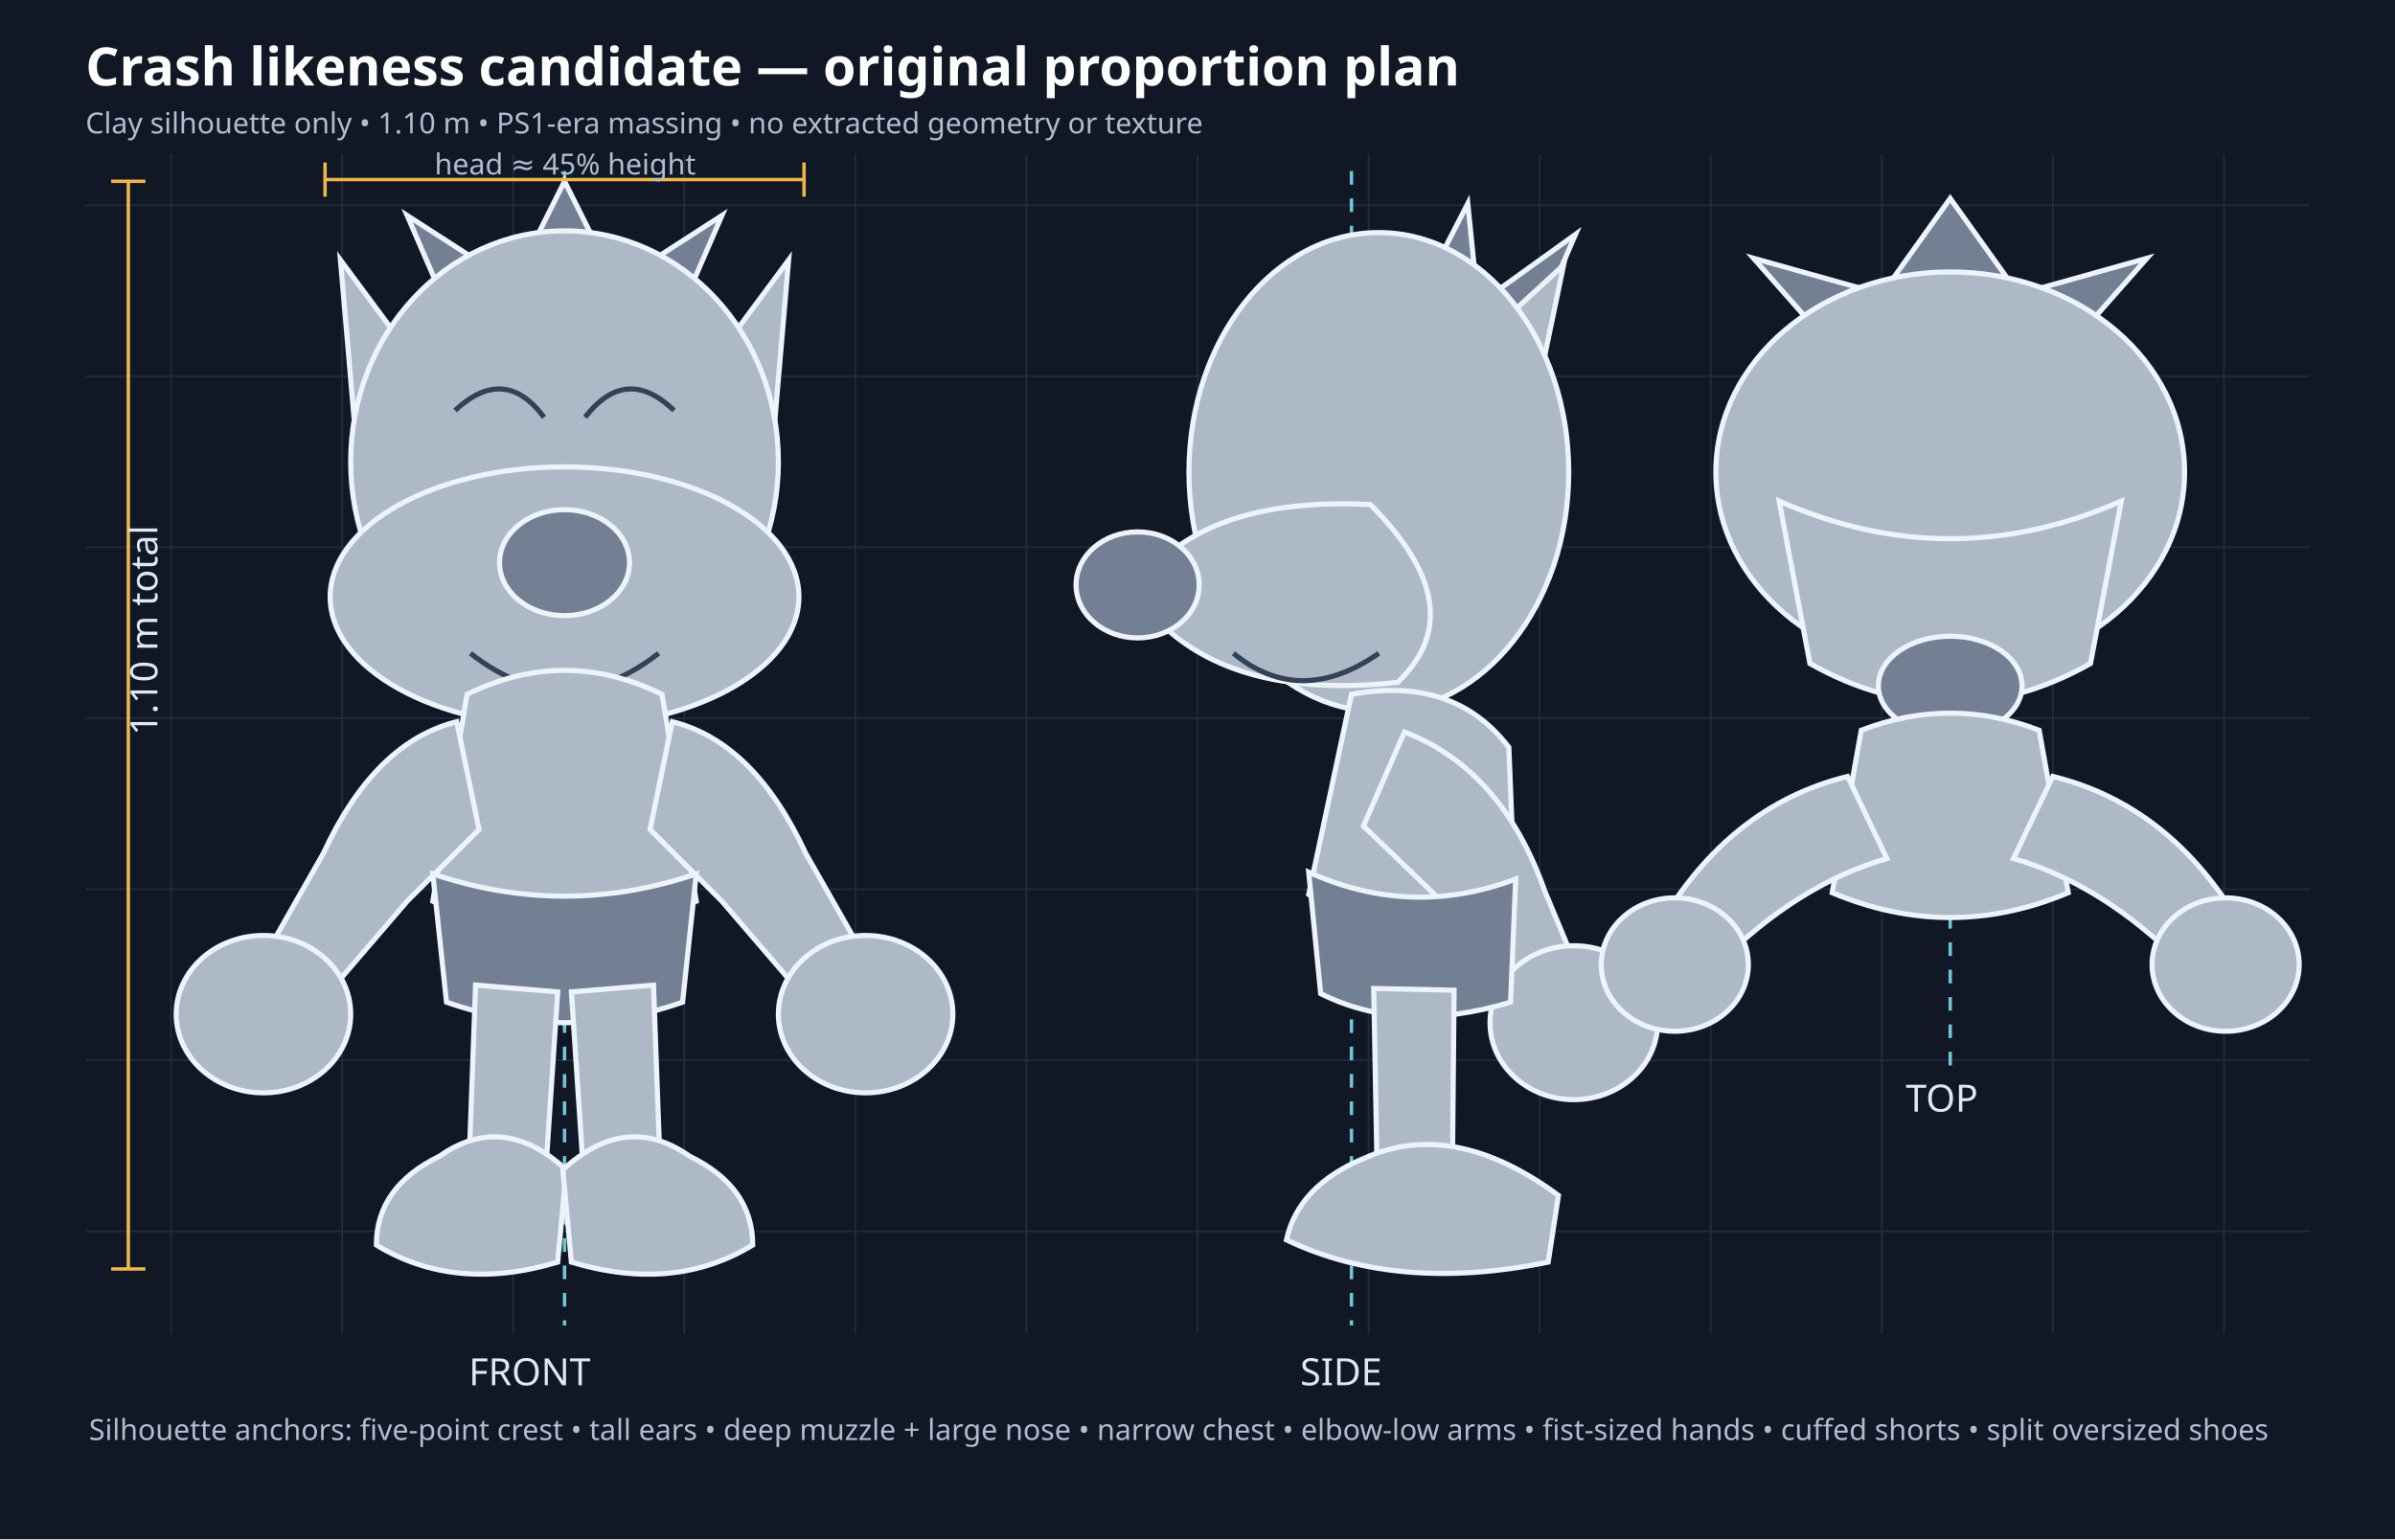
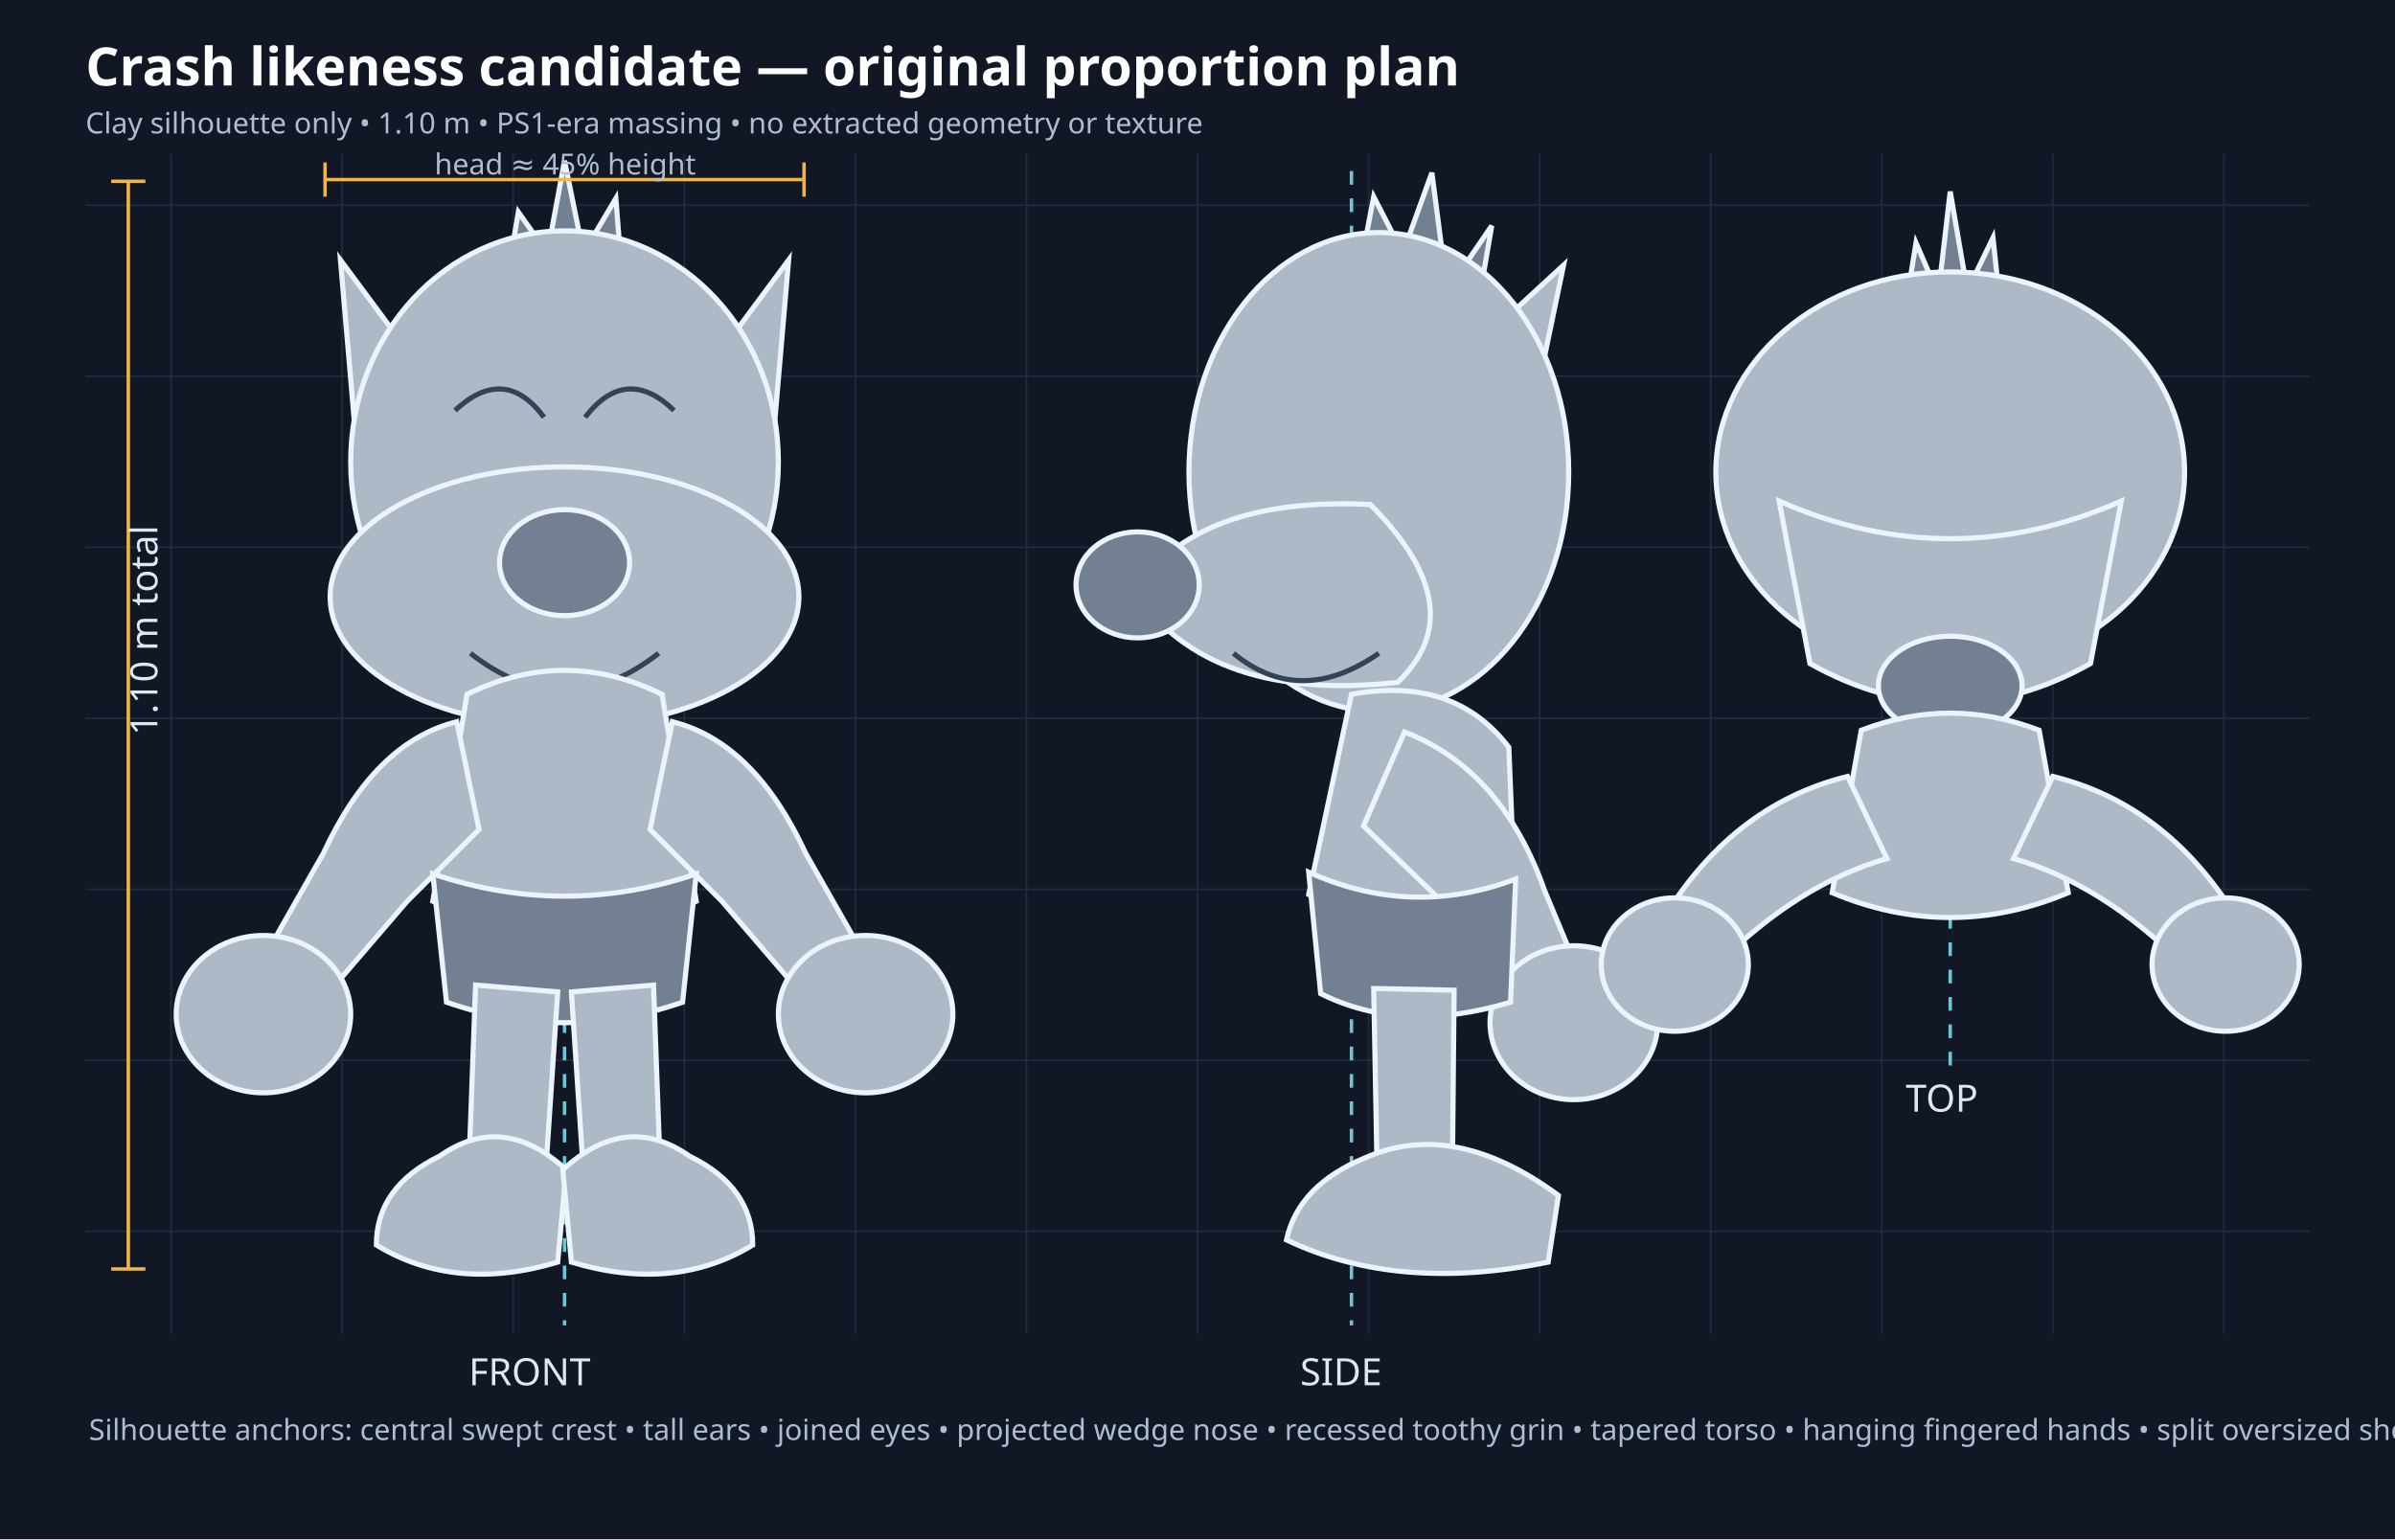
<svg xmlns="http://www.w3.org/2000/svg" width="1400" height="900" viewBox="0 0 1400 900">
  <defs>
    <style>
      .grid { stroke: #263247; stroke-width: 1; }
      .axis { stroke: #6ec5d7; stroke-width: 2; stroke-dasharray: 8 8; }
      .outline { fill: #aeb9c8; stroke: #edf3fa; stroke-width: 3; }
      .dark { fill: #738094; stroke: #edf3fa; stroke-width: 3; }
      .detail { fill: none; stroke: #344257; stroke-width: 3; }
      .measure { fill: none; stroke: #f0b64a; stroke-width: 2; }
      .label { fill: #dce8f4; font: 22px sans-serif; }
      .small { fill: #aebed0; font: 17px sans-serif; }
      .title { fill: #ffffff; font: 700 31px sans-serif; }
    </style>
  </defs>
  <rect width="1400" height="900" fill="#111725" />
  <g opacity="0.75">
    <path class="grid" d="M50 120H1350 M50 220H1350 M50 320H1350 M50 420H1350       M50 520H1350 M50 620H1350 M50 720H1350" />
    <path class="grid" d="M100 90V780 M200 90V780 M300 90V780 M400 90V780       M500 90V780 M600 90V780 M700 90V780 M800 90V780 M900 90V780       M1000 90V780 M1100 90V780 M1200 90V780 M1300 90V780" />
  </g>
  <text x="50" y="50" class="title">Crash likeness candidate — original proportion plan</text>
  <text x="50" y="78" class="small">Clay silhouette only • 1.10 m • PS1-era massing • no extracted geometry or texture</text>
  <g id="front">
    <path class="axis" d="M330 100V775" />
-     <path class="dark" d="M267 193 L238 126 L300 166 L330 106 L360 166 L422 126 L393 193 Z" />
+     <path class="dark" d="M294 177 L303 124 L320 148 L330 94 L341 148 L360 116 L365 179 Z" />
    <path class="outline" d="M239 206 L199 152 L207 245 Z" />
    <path class="outline" d="M421 206 L461 152 L453 245 Z" />
    <ellipse class="outline" cx="330" cy="270" rx="125" ry="135" />
    <ellipse class="outline" cx="330" cy="349" rx="137" ry="76" />
    <ellipse class="dark" cx="330" cy="329" rx="38" ry="31" />
    <path class="detail" d="M266 240 Q295 213 318 244 M342 244 Q366 213 394 240" />
    <path class="detail" d="M275 382 Q330 425 385 382" />
    <path class="outline" d="M273 406 Q330 378 387 406 L407 527 Q330 564 253 527 Z" />
    <path class="outline" d="M267 422 Q219 434 189 499 L148 571 L183 591 L238 527 L280 485 Z" />
    <path class="outline" d="M393 422 Q441 434 471 499 L512 571 L477 591 L422 527 L380 485 Z" />
    <ellipse class="outline" cx="154" cy="593" rx="51" ry="46" />
    <ellipse class="outline" cx="506" cy="593" rx="51" ry="46" />
    <path class="dark" d="M253 511 Q330 537 407 511 L399 586 Q330 610 261 586 Z" />
    <path class="outline" d="M278 576 L326 580 L319 685 L274 685 Z" />
    <path class="outline" d="M334 580 L382 576 L386 685 L341 685 Z" />
    <path class="outline" d="M257 676 Q294 650 331 684 L326 738 Q266 756 220 728 Q220 694 257 676 Z" />
    <path class="outline" d="M403 676 Q366 650 329 684 L334 738 Q394 756 440 728 Q440 694 403 676 Z" />
    <text x="274" y="810" class="label">FRONT</text>
  </g>
  <g id="side">
    <path class="axis" d="M790 100V775" />
-     <path class="dark" d="M821 191 L858 119 L864 178 L921 137 L889 211 Z" />
+     <path class="dark" d="M790 183 L803 115 L820 148 L837 101 L846 170 L872 132 L860 202 Z" />
    <path class="outline" d="M851 213 L914 155 L893 256 Z" />
    <ellipse class="outline" cx="806" cy="276" rx="111" ry="140" />
    <path class="outline" d="M801 295 Q700 290 663 346 Q707 411 817 399 Q862 356 801 295 Z" />
    <ellipse class="dark" cx="665" cy="342" rx="36" ry="31" />
    <path class="detail" d="M721 382 Q760 414 806 382" />
    <path class="outline" d="M790 406 Q850 395 882 437 L886 536 Q817 558 765 523 Z" />
    <path class="outline" d="M821 428 Q878 450 903 521 L928 581 L890 596 L850 534 L797 483 Z" />
    <ellipse class="outline" cx="920" cy="598" rx="49" ry="45" />
    <path class="dark" d="M765 510 Q825 537 886 514 L883 586 Q820 605 772 581 Z" />
    <path class="outline" d="M803 578 L850 579 L849 686 L805 686 Z" />
    <path class="outline" d="M798 677 Q850 654 911 699 L905 738 Q817 756 752 725 Q759 693 798 677 Z" />
    <text x="760" y="810" class="label">SIDE</text>
  </g>
  <g id="top">
    <path class="axis" d="M1140 135V630" />
-     <path class="dark" d="M1070 202 L1025 151 L1100 172 L1140 116 L1180 172 L1255 151 L1210 202 Z" />
+     <path class="dark" d="M1110 204 L1120 142 L1133 172 L1140 112 L1150 170 L1165 139 L1172 205 Z" />
    <ellipse class="outline" cx="1140" cy="276" rx="137" ry="117" />
    <path class="outline" d="M1040 293 Q1140 337 1240 293 L1222 388 Q1140 434 1058 388 Z" />
    <ellipse class="dark" cx="1140" cy="401" rx="42" ry="29" />
    <path class="outline" d="M1088 427 Q1140 407 1192 427 L1209 522 Q1140 551 1071 522 Z" />
    <path class="outline" d="M1080 454 Q1011 471 970 541 L1004 564 Q1051 517 1103 502 Z" />
    <path class="outline" d="M1200 454 Q1269 471 1310 541 L1276 564 Q1229 517 1177 502 Z" />
    <ellipse class="outline" cx="979" cy="564" rx="43" ry="39" />
    <ellipse class="outline" cx="1301" cy="564" rx="43" ry="39" />
    <text x="1114" y="650" class="label">TOP</text>
  </g>
  <path class="measure" d="M75 106V742 M65 106H85 M65 742H85" />
  <text x="92" y="430" class="label" transform="rotate(-90 92 430)">1.10 m total</text>
  <path class="measure" d="M190 105H470 M190 95V115 M470 95V115" />
  <text x="254" y="102" class="small">head ≈ 45% height</text>
  <g transform="translate(52 842)">
-     <text class="small">Silhouette anchors: five-point crest • tall ears • deep muzzle + large nose • narrow chest • elbow-low arms • fist-sized hands • cuffed shorts • split oversized shoes</text>
+     <text class="small">Silhouette anchors: central swept crest • tall ears • joined eyes • projected wedge nose • recessed toothy grin • tapered torso • hanging fingered hands • split oversized shoes</text>
  </g>
</svg>
